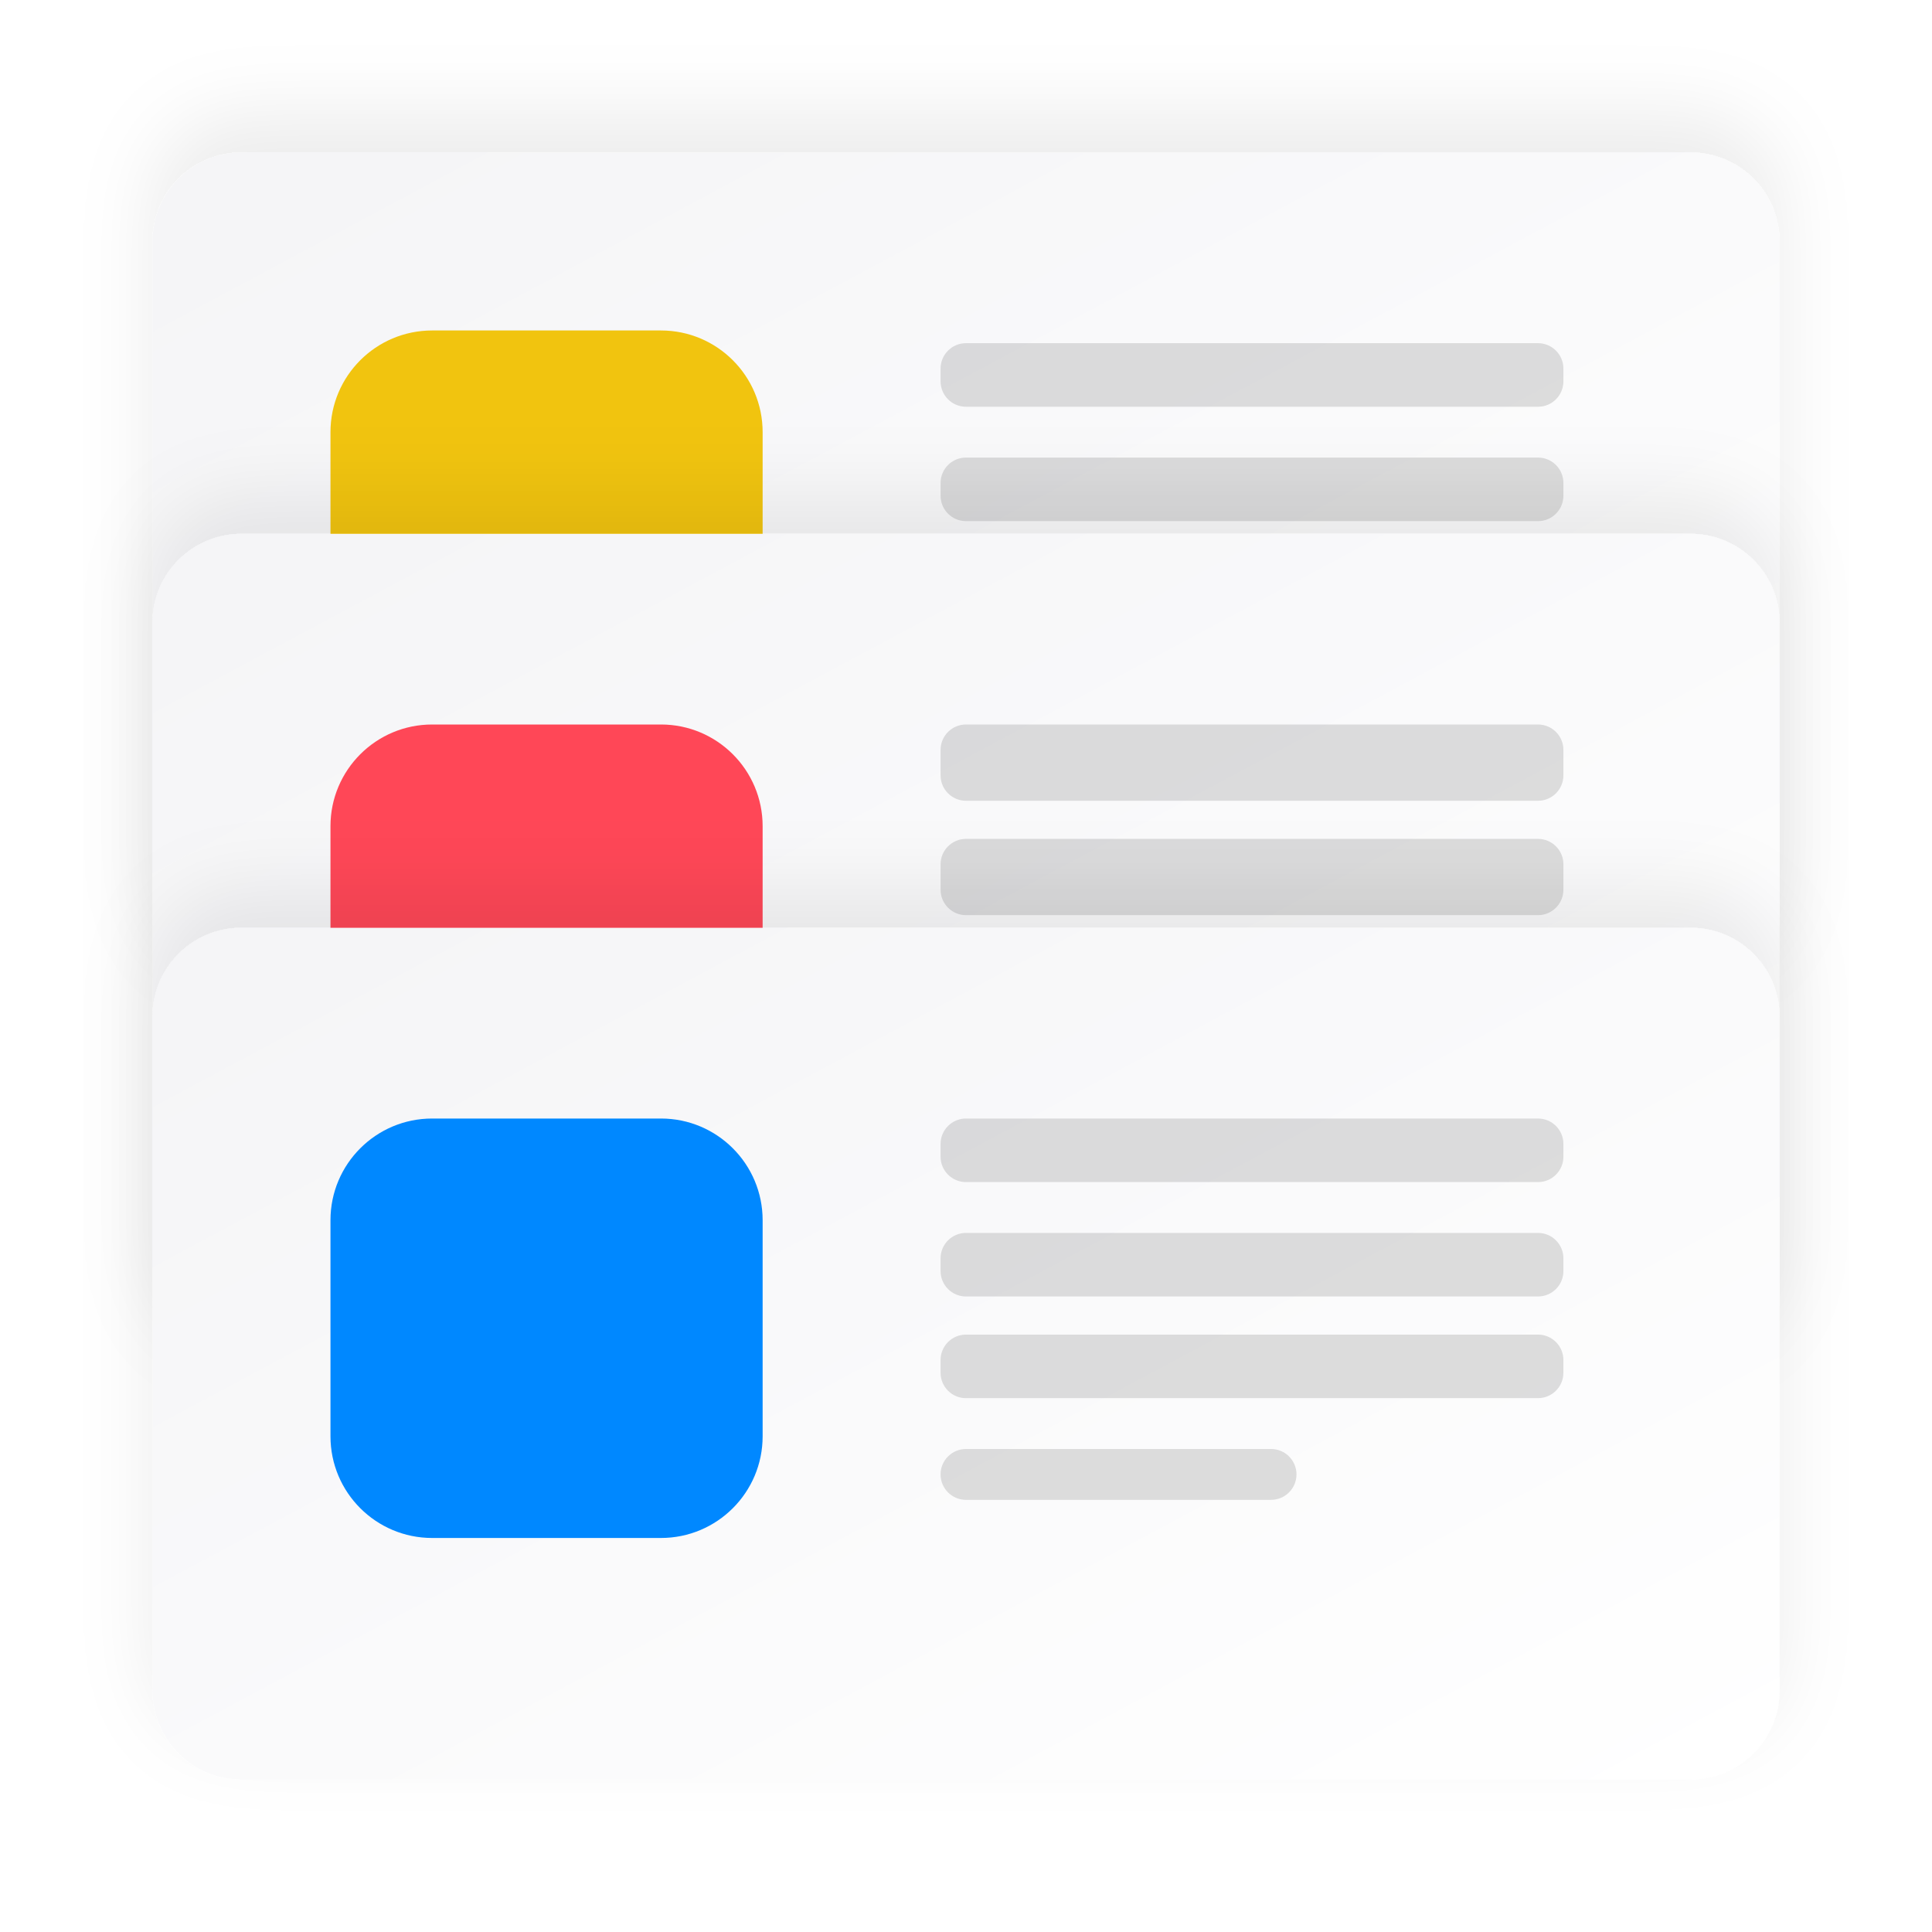
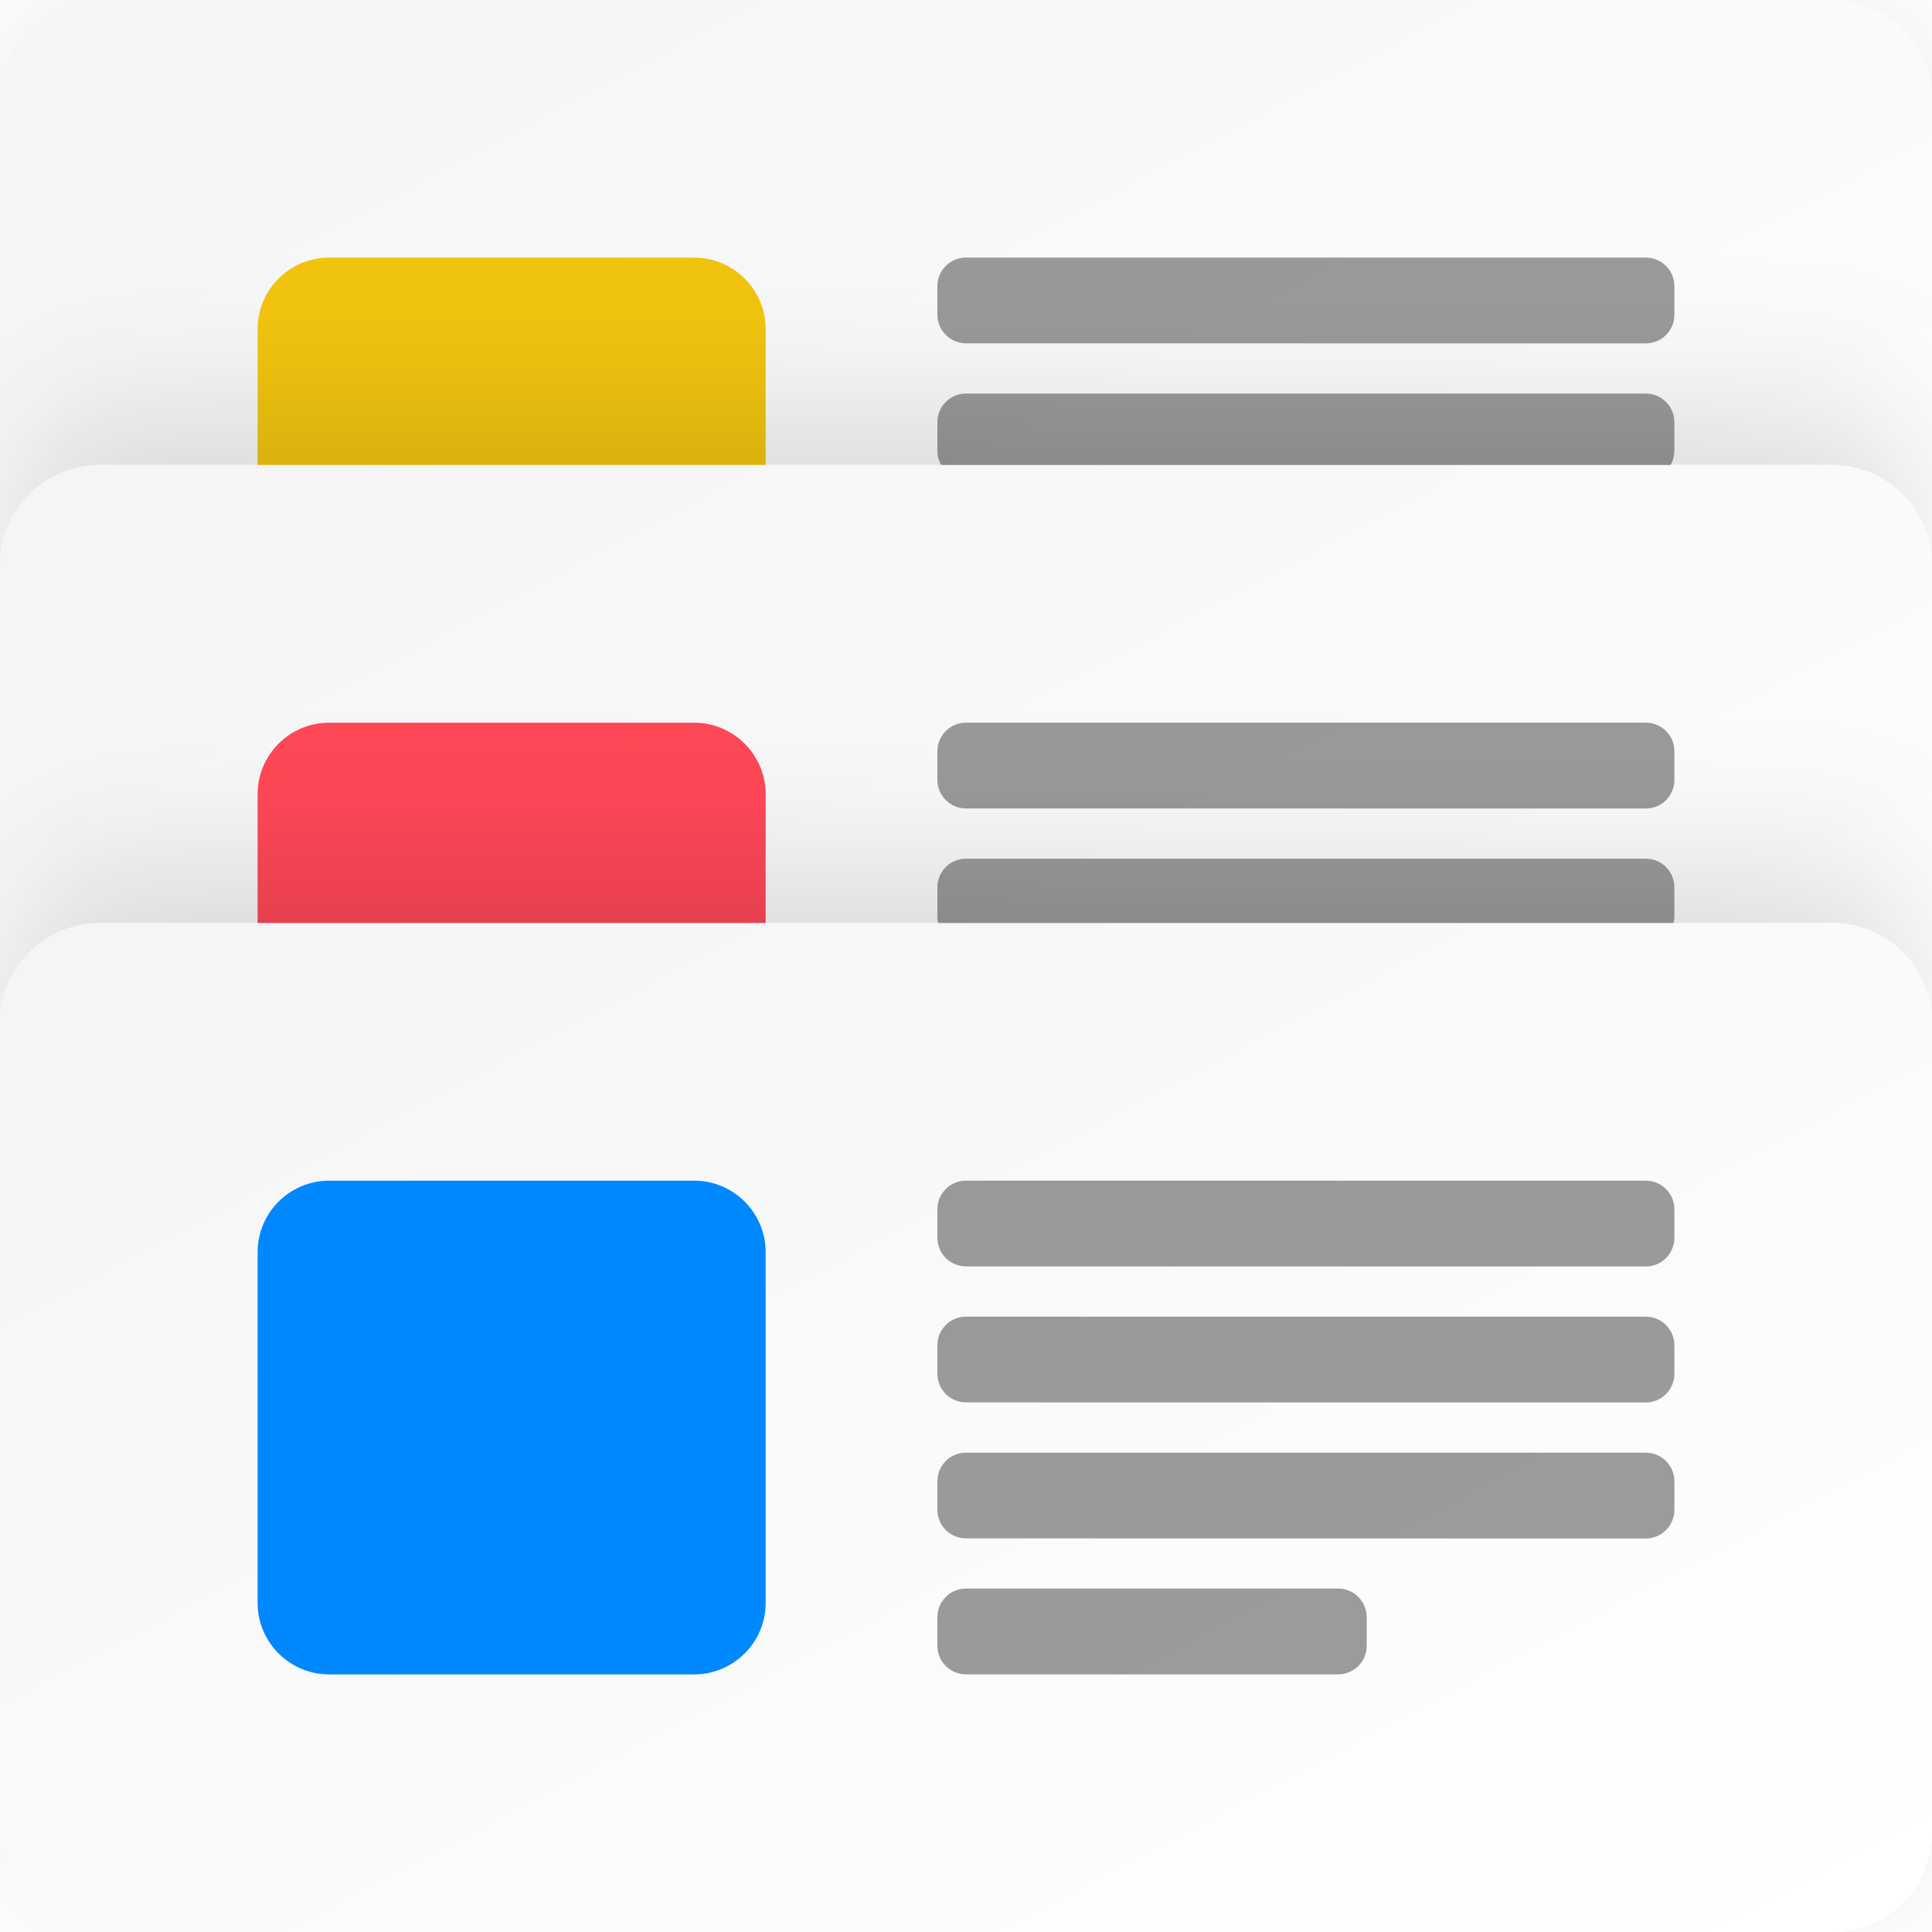
<svg xmlns="http://www.w3.org/2000/svg" width="152" height="152" viewBox="0 0 152 152">
  <defs>
    <linearGradient id="a" x1="0.987" y1="0.981" x2="0.055" y2="0.066" gradientUnits="objectBoundingBox">
      <stop offset="0" stop-color="#fff" />
      <stop offset="1" stop-color="#f5f5f7" />
    </linearGradient>
-     <filter id="b" x="3" y="0" width="146" height="85" filterUnits="userSpaceOnUse">
+     <filter id="b" x="-19.5" y="-22.5" width="191" height="118.378" filterUnits="userSpaceOnUse">
      <feOffset dy="-3" input="SourceAlpha" />
-       <feGaussianBlur stdDeviation="3" result="c" />
-       <feFlood flood-opacity="0.078" />
+       <feGaussianBlur stdDeviation="6.5" result="c" />
+       <feFlood flood-opacity="0.141" />
      <feComposite operator="in" in2="c" />
      <feComposite in="SourceGraphic" />
    </filter>
-     <filter id="e" x="3" y="30" width="146" height="85" filterUnits="userSpaceOnUse">
+     <filter id="e" x="-19.5" y="14.093" width="191" height="118.378" filterUnits="userSpaceOnUse">
      <feOffset dy="-3" input="SourceAlpha" />
-       <feGaussianBlur stdDeviation="3" result="f" />
-       <feFlood flood-opacity="0.078" />
+       <feGaussianBlur stdDeviation="6.5" result="f" />
+       <feFlood flood-opacity="0.141" />
      <feComposite operator="in" in2="f" />
      <feComposite in="SourceGraphic" />
    </filter>
-     <filter id="h" x="3" y="61" width="146" height="85" filterUnits="userSpaceOnUse">
+     <filter id="h" x="-19.5" y="50.122" width="191" height="118.378" filterUnits="userSpaceOnUse">
      <feOffset dy="-3" input="SourceAlpha" />
-       <feGaussianBlur stdDeviation="3" result="i" />
-       <feFlood flood-opacity="0.078" />
+       <feGaussianBlur stdDeviation="6.5" result="i" />
+       <feFlood flood-opacity="0.141" />
      <feComposite operator="in" in2="i" />
      <feComposite in="SourceGraphic" />
    </filter>
    <clipPath id="k">
      <rect width="152" height="152" />
    </clipPath>
  </defs>
  <g id="j" clip-path="url(#k)">
-     <g transform="translate(-7 -7)">
-       <g transform="translate(19 19)">
-         <g transform="matrix(1, 0, 0, 1, -12, -12)" filter="url(#b)">
-           <rect width="128" height="67" rx="7" transform="translate(12 12)" fill="url(#a)" />
-         </g>
-         <rect width="34" height="34" rx="8" transform="translate(14 14)" fill="#f1c40f" />
-         <g transform="translate(61.881 15.116)" opacity="0.24">
-           <rect width="49" height="5" rx="2" transform="translate(0.119 -0.116)" opacity="0.53" />
-           <rect width="49" height="5" rx="2" transform="translate(0.119 8.884)" opacity="0.53" />
-           <rect width="49" height="5" rx="2" transform="translate(0.119 16.884)" opacity="0.53" />
-           <rect width="28" height="5" rx="2" transform="translate(0.119 24.884)" opacity="0.53" />
-         </g>
-       </g>
-       <g transform="translate(19 49.232)">
-         <g transform="matrix(1, 0, 0, 1, -12, -42.23)" filter="url(#e)">
-           <rect width="128" height="67" rx="7" transform="translate(12 42)" fill="url(#a)" />
-         </g>
-         <rect width="34" height="33" rx="8" transform="translate(14 14.768)" fill="#ff4757" />
-         <g transform="translate(61.881 15.116)" opacity="0.24">
-           <rect width="49" height="6" rx="2" transform="translate(0.119 -0.348)" opacity="0.53" />
-           <rect width="49" height="6" rx="2" transform="translate(0.119 8.652)" opacity="0.53" />
-           <rect width="49" height="5" rx="2" transform="translate(0.119 17.652)" opacity="0.53" />
-           <rect width="28" height="5" rx="2" transform="translate(0.119 25.652)" opacity="0.53" />
-         </g>
-       </g>
-       <g transform="translate(19 79.936)">
-         <g transform="matrix(1, 0, 0, 1, -12, -72.94)" filter="url(#h)">
-           <rect width="128" height="67" rx="7" transform="translate(12 73)" fill="url(#a)" />
-         </g>
-         <rect width="34" height="33" rx="8" transform="translate(14 15.064)" fill="#08f" />
-         <g transform="translate(61.881 14.644)" opacity="0.24">
-           <rect width="49" height="5" rx="2" transform="translate(0.119 0.42)" opacity="0.53" />
-           <rect width="49" height="5" rx="2" transform="translate(0.119 9.42)" opacity="0.53" />
-           <rect width="49" height="5" rx="2" transform="translate(0.119 17.42)" opacity="0.53" />
-           <rect width="28" height="4" rx="2" transform="translate(0.119 26.42)" opacity="0.53" />
-         </g>
-       </g>
+     <g transform="matrix(1, 0, 0, 1, 0, 0)" filter="url(#b)">
+       <path d="M7.881,0H144.119A7.881,7.881,0,0,1,152,7.881V71.5a7.881,7.881,0,0,1-7.881,7.881H7.881A7.881,7.881,0,0,1,0,71.5V7.881A7.881,7.881,0,0,1,7.881,0Z" fill="url(#a)" />
    </g>
+     <path d="M5.63,0H34.341a5.63,5.63,0,0,1,5.63,5.63V33.215a5.63,5.63,0,0,1-5.63,5.63H5.63A5.63,5.63,0,0,1,0,33.215V5.63A5.63,5.63,0,0,1,5.63,0Z" transform="translate(20.267 20.267)" fill="#f1c40f" />
+     <path d="M-8318.747-1240.156a2.252,2.252,0,0,1-2.253-2.251v-2.252a2.252,2.252,0,0,1,2.253-2.251h29.272a2.252,2.252,0,0,1,2.253,2.251v2.252a2.252,2.252,0,0,1-2.253,2.251Zm0-10.7A2.253,2.253,0,0,1-8321-1253.1v-2.251a2.252,2.252,0,0,1,2.253-2.251h53.48a2.252,2.252,0,0,1,2.252,2.251v2.251a2.253,2.253,0,0,1-2.252,2.252Zm0-10.7A2.252,2.252,0,0,1-8321-1263.8v-2.251a2.253,2.253,0,0,1,2.253-2.252h53.48a2.253,2.253,0,0,1,2.252,2.252v2.251a2.252,2.252,0,0,1-2.252,2.251Zm0-10.7A2.252,2.252,0,0,1-8321-1274.5v-2.252a2.252,2.252,0,0,1,2.253-2.251h53.48a2.252,2.252,0,0,1,2.252,2.251v2.252a2.252,2.252,0,0,1-2.252,2.251Z" transform="translate(8394.748 1299.266)" fill="#444" opacity="0.53" />
+     <g transform="matrix(1, 0, 0, 1, 0, 0)" filter="url(#e)">
+       <path d="M7.881,0H144.119A7.881,7.881,0,0,1,152,7.881V71.5a7.881,7.881,0,0,1-7.881,7.881H7.881A7.881,7.881,0,0,1,0,71.5V7.881A7.881,7.881,0,0,1,7.881,0Z" transform="translate(0 36.59)" fill="url(#a)" />
+     </g>
+     <path d="M5.63,0H34.341a5.63,5.63,0,0,1,5.63,5.63V33.215a5.63,5.63,0,0,1-5.63,5.63H5.63A5.63,5.63,0,0,1,0,33.215V5.63A5.63,5.63,0,0,1,5.63,0Z" transform="translate(20.267 56.859)" fill="#ff4757" />
+     <path d="M-8318.747-1240.156a2.252,2.252,0,0,1-2.253-2.251v-2.252a2.252,2.252,0,0,1,2.253-2.251h29.272a2.252,2.252,0,0,1,2.253,2.251v2.252a2.252,2.252,0,0,1-2.253,2.251Zm0-10.7A2.253,2.253,0,0,1-8321-1253.1v-2.251a2.252,2.252,0,0,1,2.253-2.251h53.48a2.252,2.252,0,0,1,2.252,2.251v2.251a2.253,2.253,0,0,1-2.252,2.252Zm0-10.7A2.252,2.252,0,0,1-8321-1263.8v-2.251a2.253,2.253,0,0,1,2.253-2.252h53.48a2.253,2.253,0,0,1,2.252,2.252v2.251a2.252,2.252,0,0,1-2.252,2.251Zm0-10.7A2.252,2.252,0,0,1-8321-1274.5v-2.252a2.252,2.252,0,0,1,2.253-2.251h53.48a2.252,2.252,0,0,1,2.252,2.251v2.252a2.252,2.252,0,0,1-2.252,2.251Z" transform="translate(8394.748 1335.859)" fill="#444" opacity="0.53" />
+     <g transform="matrix(1, 0, 0, 1, 0, 0)" filter="url(#h)">
+       <path d="M7.881,0H144.119A7.881,7.881,0,0,1,152,7.881V71.5a7.881,7.881,0,0,1-7.881,7.881H7.881A7.881,7.881,0,0,1,0,71.5V7.881A7.881,7.881,0,0,1,7.881,0Z" transform="translate(0 72.62)" fill="url(#a)" />
+     </g>
+     <path d="M5.63,0H34.341a5.63,5.63,0,0,1,5.63,5.63V33.215a5.63,5.63,0,0,1-5.63,5.63H5.63A5.63,5.63,0,0,1,0,33.215V5.63A5.63,5.63,0,0,1,5.63,0Z" transform="translate(20.267 92.889)" fill="#08f" />
+     <path d="M-8318.747-1240.156a2.252,2.252,0,0,1-2.253-2.251v-2.252a2.252,2.252,0,0,1,2.253-2.251h29.272a2.252,2.252,0,0,1,2.253,2.251v2.252a2.252,2.252,0,0,1-2.253,2.251Zm0-10.7A2.253,2.253,0,0,1-8321-1253.1v-2.251a2.252,2.252,0,0,1,2.253-2.251h53.48a2.252,2.252,0,0,1,2.252,2.251v2.251a2.253,2.253,0,0,1-2.252,2.252Zm0-10.7A2.252,2.252,0,0,1-8321-1263.8v-2.251a2.253,2.253,0,0,1,2.253-2.252h53.48a2.253,2.253,0,0,1,2.252,2.252v2.251a2.252,2.252,0,0,1-2.252,2.251Zm0-10.7A2.252,2.252,0,0,1-8321-1274.5v-2.252a2.252,2.252,0,0,1,2.253-2.251h53.48a2.252,2.252,0,0,1,2.252,2.251v2.252a2.252,2.252,0,0,1-2.252,2.251Z" transform="translate(8394.748 1371.889)" fill="#444" opacity="0.53" />
  </g>
</svg>
